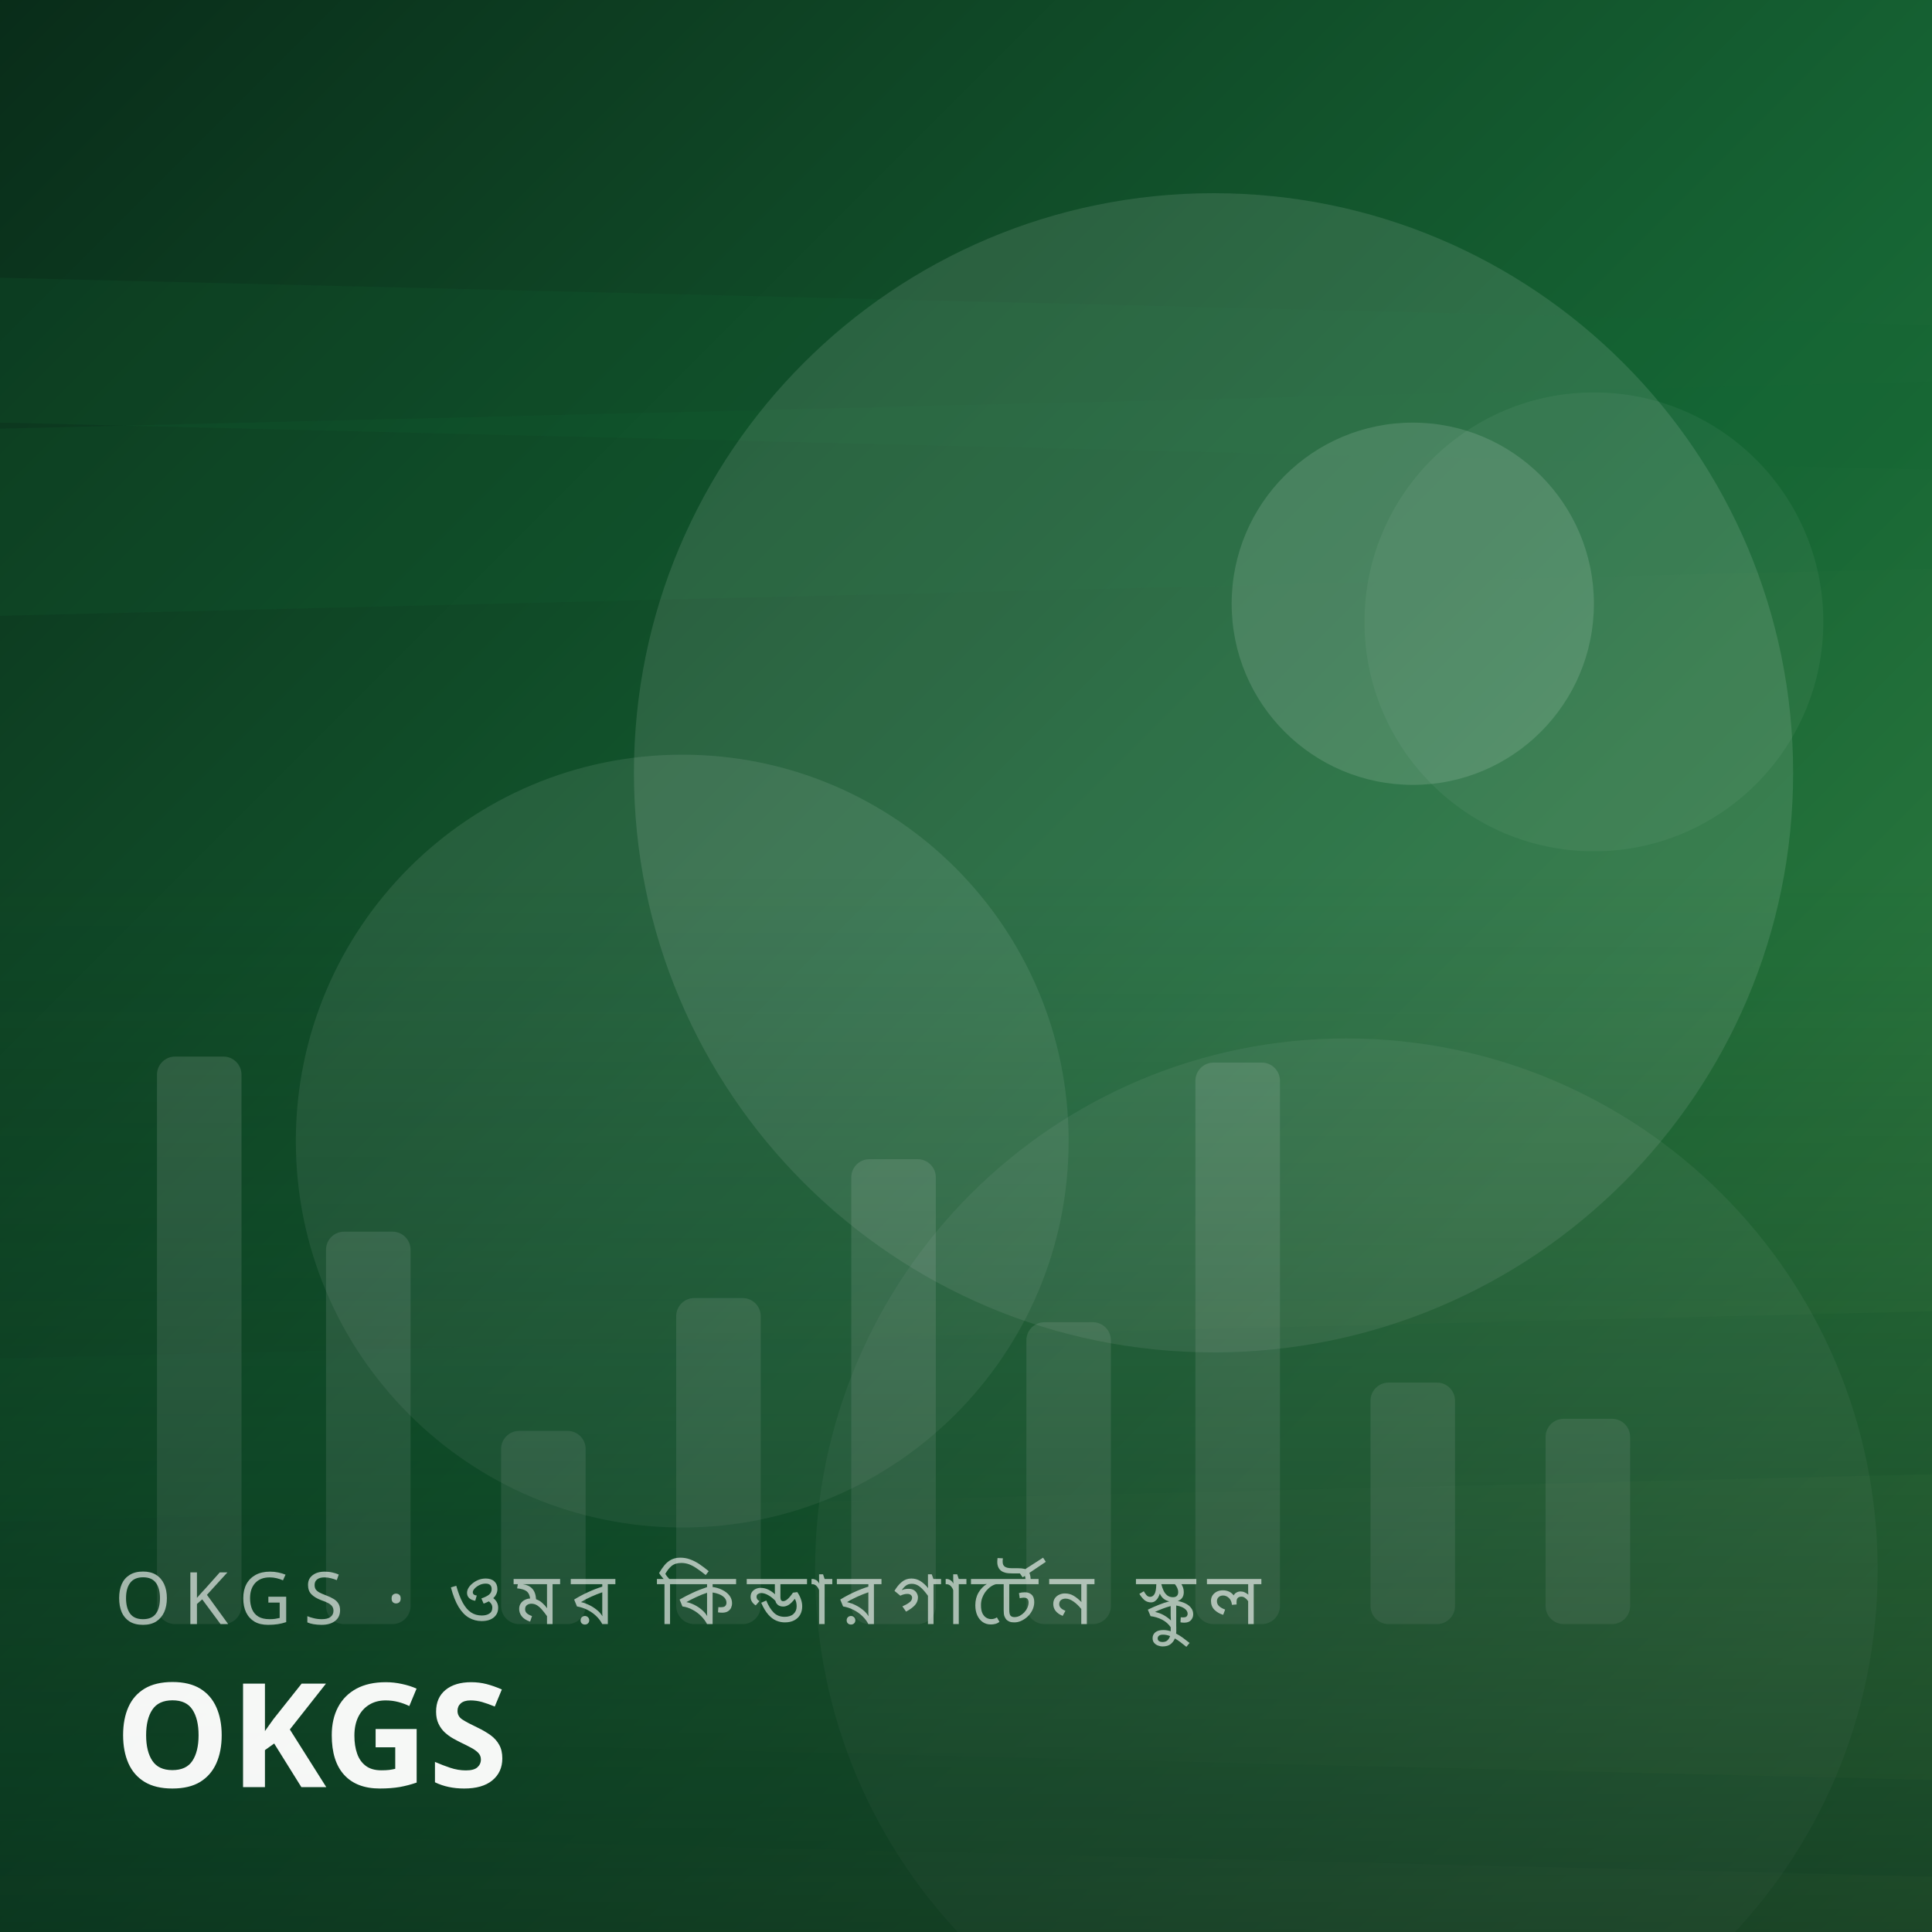
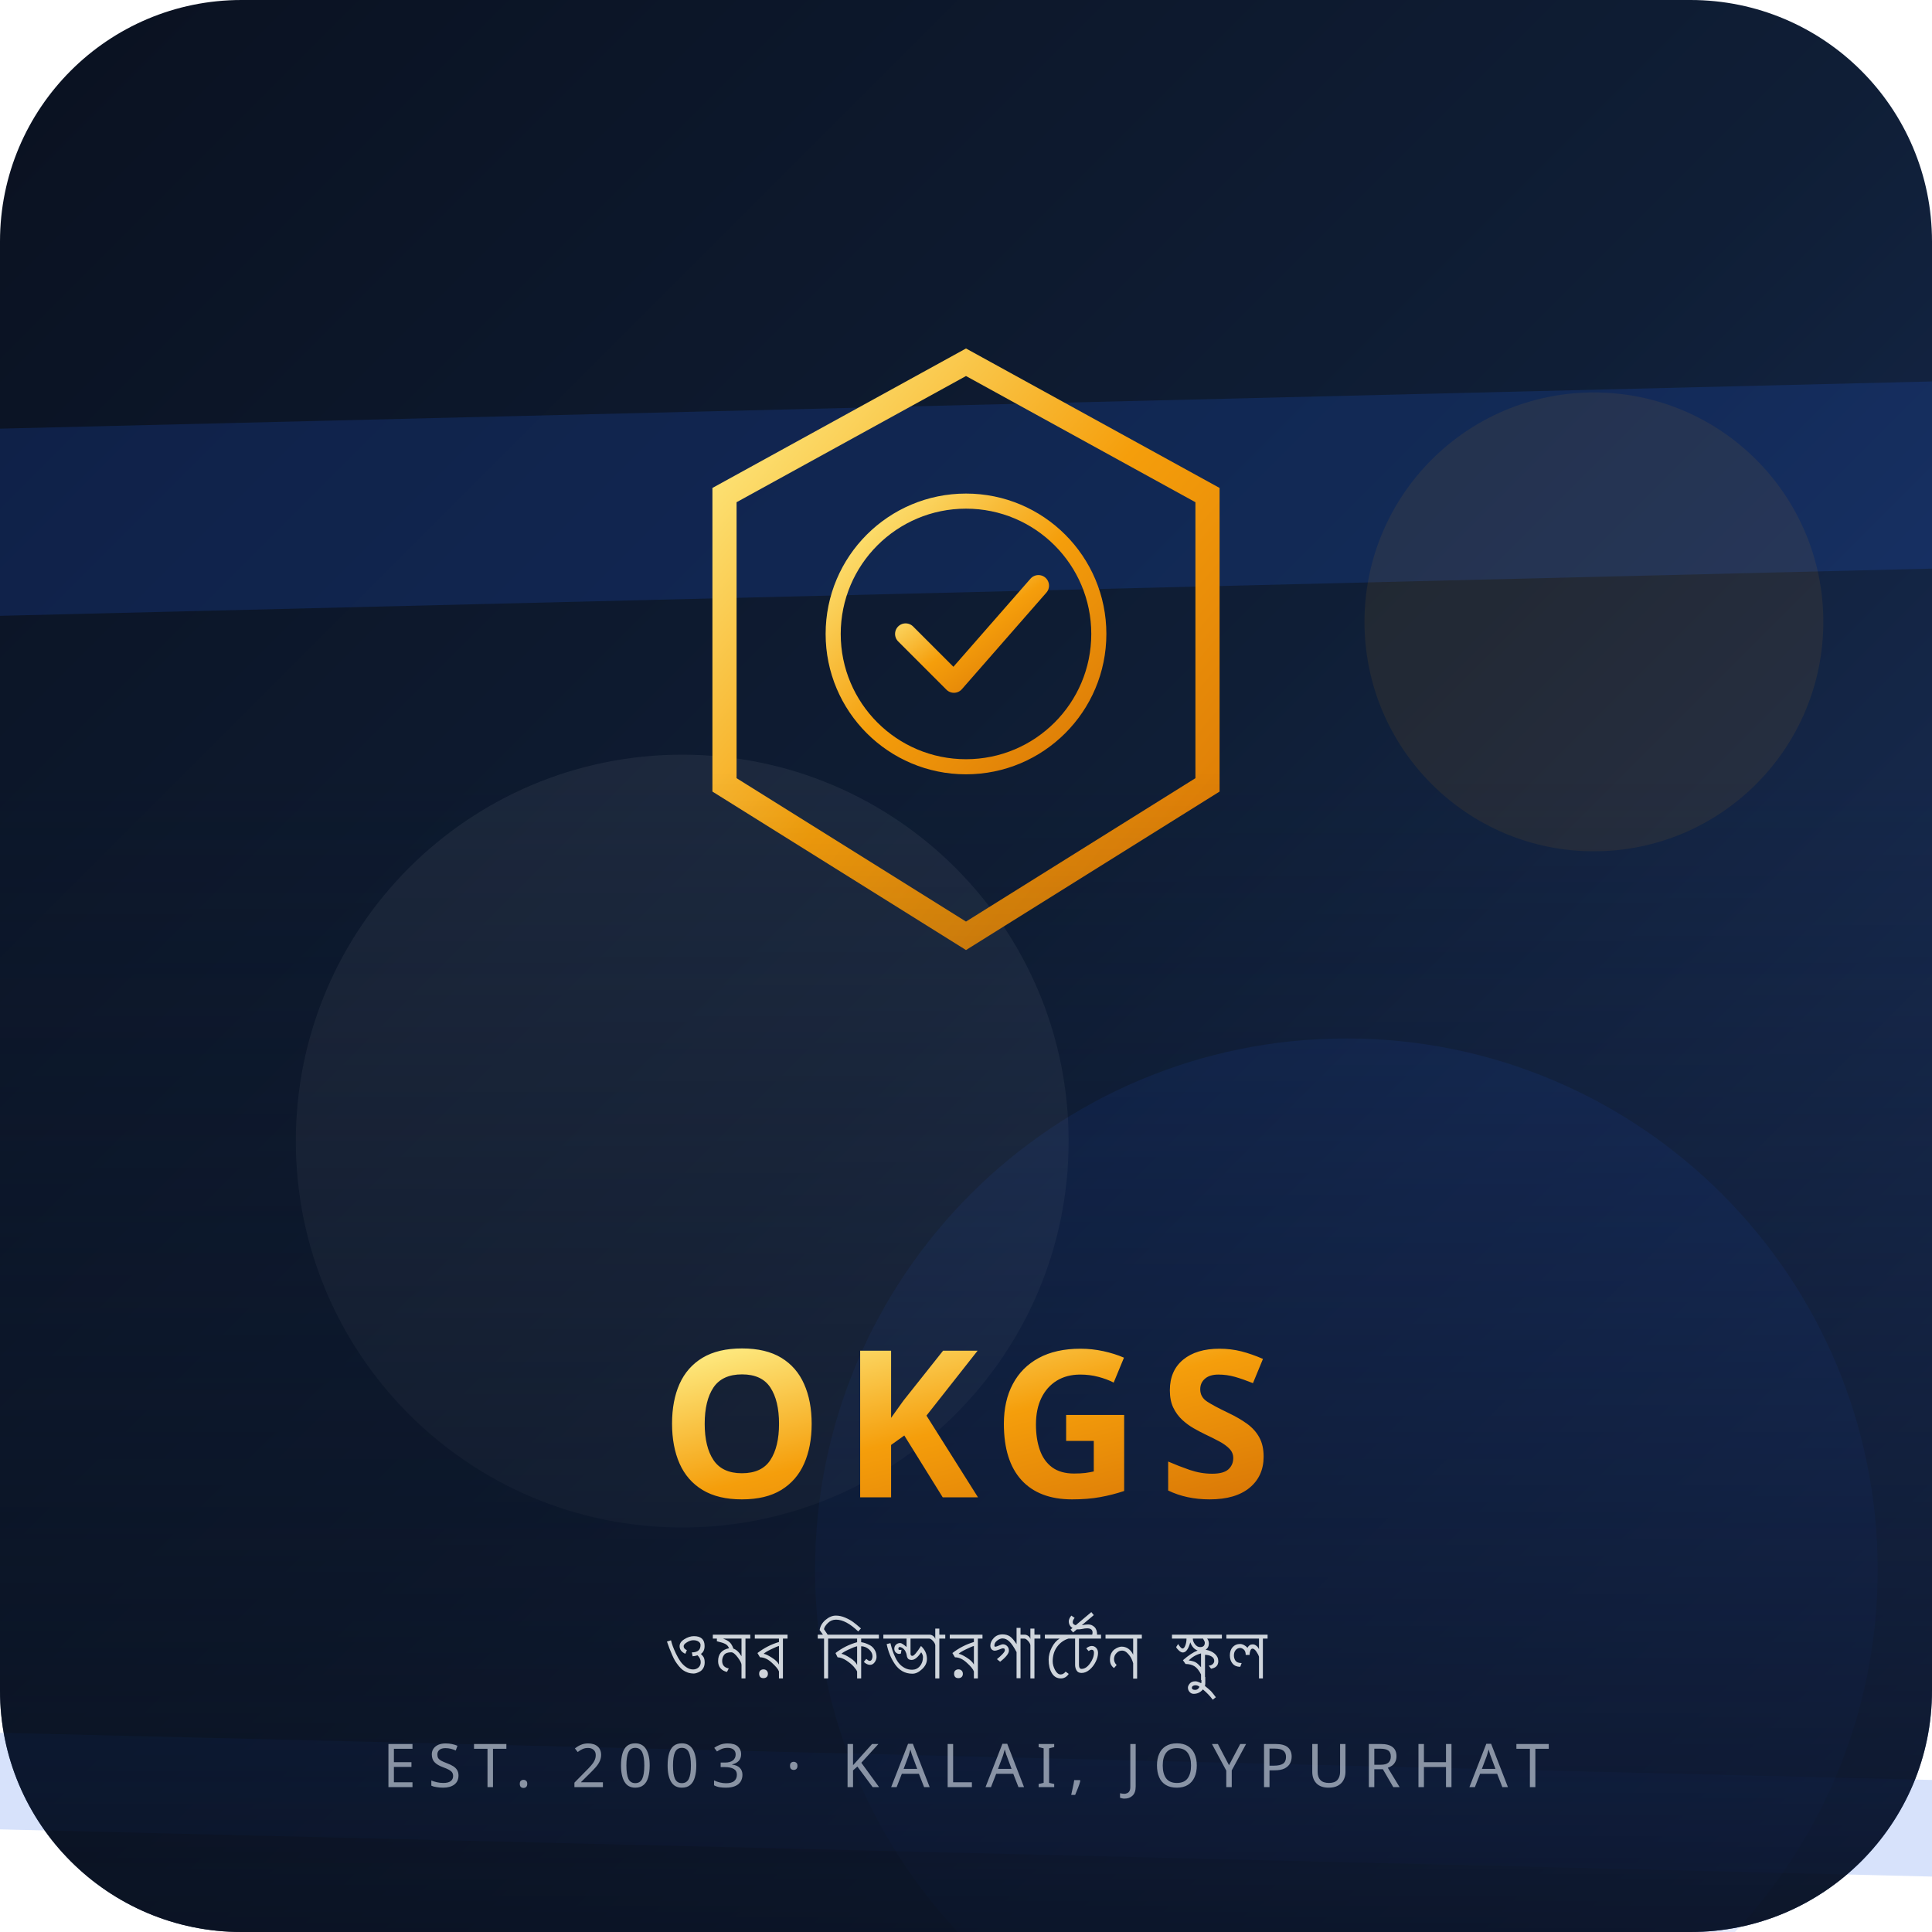
<svg xmlns="http://www.w3.org/2000/svg" width="320" height="320" viewBox="0 0 320 320" role="img" aria-label="OKGS">
  <defs>
    <linearGradient id="bg" x1="0" y1="0" x2="1" y2="1">
-       <stop offset="0" stop-color="rgb(9,44,25)" />
-       <stop offset="0.55" stop-color="#166534" />
-       <stop offset="1" stop-color="rgb(62,135,70)" />
+       <stop offset="0" stop-color="#0a1120" />
+       <stop offset="0.5" stop-color="#0f1e36" />
+       <stop offset="1" stop-color="#1e3566" />
+     </linearGradient>
+     <linearGradient id="gold" x1="0" y1="0" x2="1" y2="1">
+       <stop offset="0" stop-color="#fef08a" />
+       <stop offset="0.5" stop-color="#f59e0b" />
+       <stop offset="1" stop-color="#d97706" />
    </linearGradient>
    <linearGradient id="shade" x1="0" y1="0" x2="0" y2="1">
-       <stop offset="0.45" stop-color="rgba(6,30,20,0)" />
-       <stop offset="1" stop-color="rgba(6,30,20,0.62)" />
+       <stop offset="0.4" stop-color="rgba(10,17,32,0)" />
+       <stop offset="1" stop-color="rgba(10,17,32,0.85)" />
    </linearGradient>
  </defs>
-   <rect width="320" height="320" fill="url(#bg)" />
-   <rect x="0" y="287" width="320" height="16" fill="rgba(22,101,52,0.18)" transform="skewY(1.4)" />
-   <rect x="0" y="71" width="320" height="31" fill="rgba(22,101,52,0.18)" transform="skewY(-1.4)" />
-   <rect x="0" y="46" width="320" height="24" fill="rgba(22,101,52,0.18)" transform="skewY(1.4)" />
-   <rect x="0" y="225" width="320" height="27" fill="rgba(22,101,52,0.18)" transform="skewY(-1.4)" />
-   <circle cx="264" cy="103" r="38" fill="rgba(255,255,255,0.05)" />
-   <circle cx="223" cy="260" r="88" fill="rgba(255,255,255,0.07)" />
-   <circle cx="113" cy="189" r="64" fill="rgba(255,255,255,0.09)" />
-   <circle cx="201" cy="128" r="96" fill="rgba(255,255,255,0.11)" />
-   <circle cx="234" cy="100" r="30" fill="rgba(255,255,255,0.13)" />
-   <g opacity="0.5">
-     <rect x="26" y="175" width="14" height="94" rx="3" fill="rgba(255,255,255,0.28)" />
-     <rect x="54" y="204" width="14" height="65" rx="3" fill="rgba(255,255,255,0.28)" />
-     <rect x="83" y="237" width="14" height="32" rx="3" fill="rgba(255,255,255,0.28)" />
-     <rect x="112" y="215" width="14" height="54" rx="3" fill="rgba(255,255,255,0.28)" />
-     <rect x="141" y="192" width="14" height="77" rx="3" fill="rgba(255,255,255,0.28)" />
-     <rect x="170" y="219" width="14" height="50" rx="3" fill="rgba(255,255,255,0.28)" />
-     <rect x="198" y="176" width="14" height="93" rx="3" fill="rgba(255,255,255,0.28)" />
-     <rect x="227" y="229" width="14" height="40" rx="3" fill="rgba(255,255,255,0.28)" />
-     <rect x="256" y="235" width="14" height="34" rx="3" fill="rgba(255,255,255,0.28)" />
+   <rect width="320" height="320" rx="40" fill="url(#bg)" />
+   <rect x="0" y="287" width="320" height="16" fill="rgba(37,99,235,0.18)" transform="skewY(1.4)" />
+   <rect x="0" y="71" width="320" height="31" fill="rgba(37,99,235,0.18)" transform="skewY(-1.4)" />
+   <circle cx="264" cy="103" r="38" fill="rgba(245,158,11,0.08)" />
+   <circle cx="223" cy="260" r="88" fill="rgba(37,99,235,0.12)" />
+   <circle cx="113" cy="189" r="64" fill="rgba(255,255,255,0.06)" />
+   <g transform="translate(110, 50)">
+     <polygon points="50,10 90,32 90,80 50,105 10,80 10,32" fill="none" stroke="url(#gold)" stroke-width="4" />
+     <circle cx="50" cy="55" r="22" fill="none" stroke="url(#gold)" stroke-width="2.5" />
+     <path d="M40 55 L48 63 L62 47" fill="none" stroke="url(#gold)" stroke-width="3.5" stroke-linecap="round" stroke-linejoin="round" />
  </g>
-   <rect width="320" height="320" fill="url(#shade)" />
-   <g font-family="'Hind Siliguri','Noto Sans Bengali',system-ui,sans-serif">
-     <text x="19" y="296" fill="rgba(255,255,255,0.96)" font-size="24" font-weight="600">OKGS</text>
-     <text x="19" y="269" fill="rgba(255,255,255,0.62)" font-size="12" letter-spacing="2">OKGS · ওমর কিন্ডারগার্টেন স্কুল</text>
+   <rect width="320" height="320" rx="40" fill="url(#shade)" />
+   <g font-family="'Poppins','Hind Siliguri',system-ui,sans-serif">
+     <text x="160" y="248" text-anchor="middle" fill="url(#gold)" font-size="34" font-weight="800" letter-spacing="3">OKGS</text>
+     <text x="160" y="278" text-anchor="middle" fill="rgba(241,245,249,0.85)" font-size="13" font-weight="600" letter-spacing="1">ওমর কিন্ডারগার্টেন স্কুল</text>
+     <text x="160" y="296" text-anchor="middle" fill="rgba(203,213,225,0.65)" font-size="10" letter-spacing="2">EST. 2003 · KALAI, JOYPURHAT</text>
  </g>
</svg>
